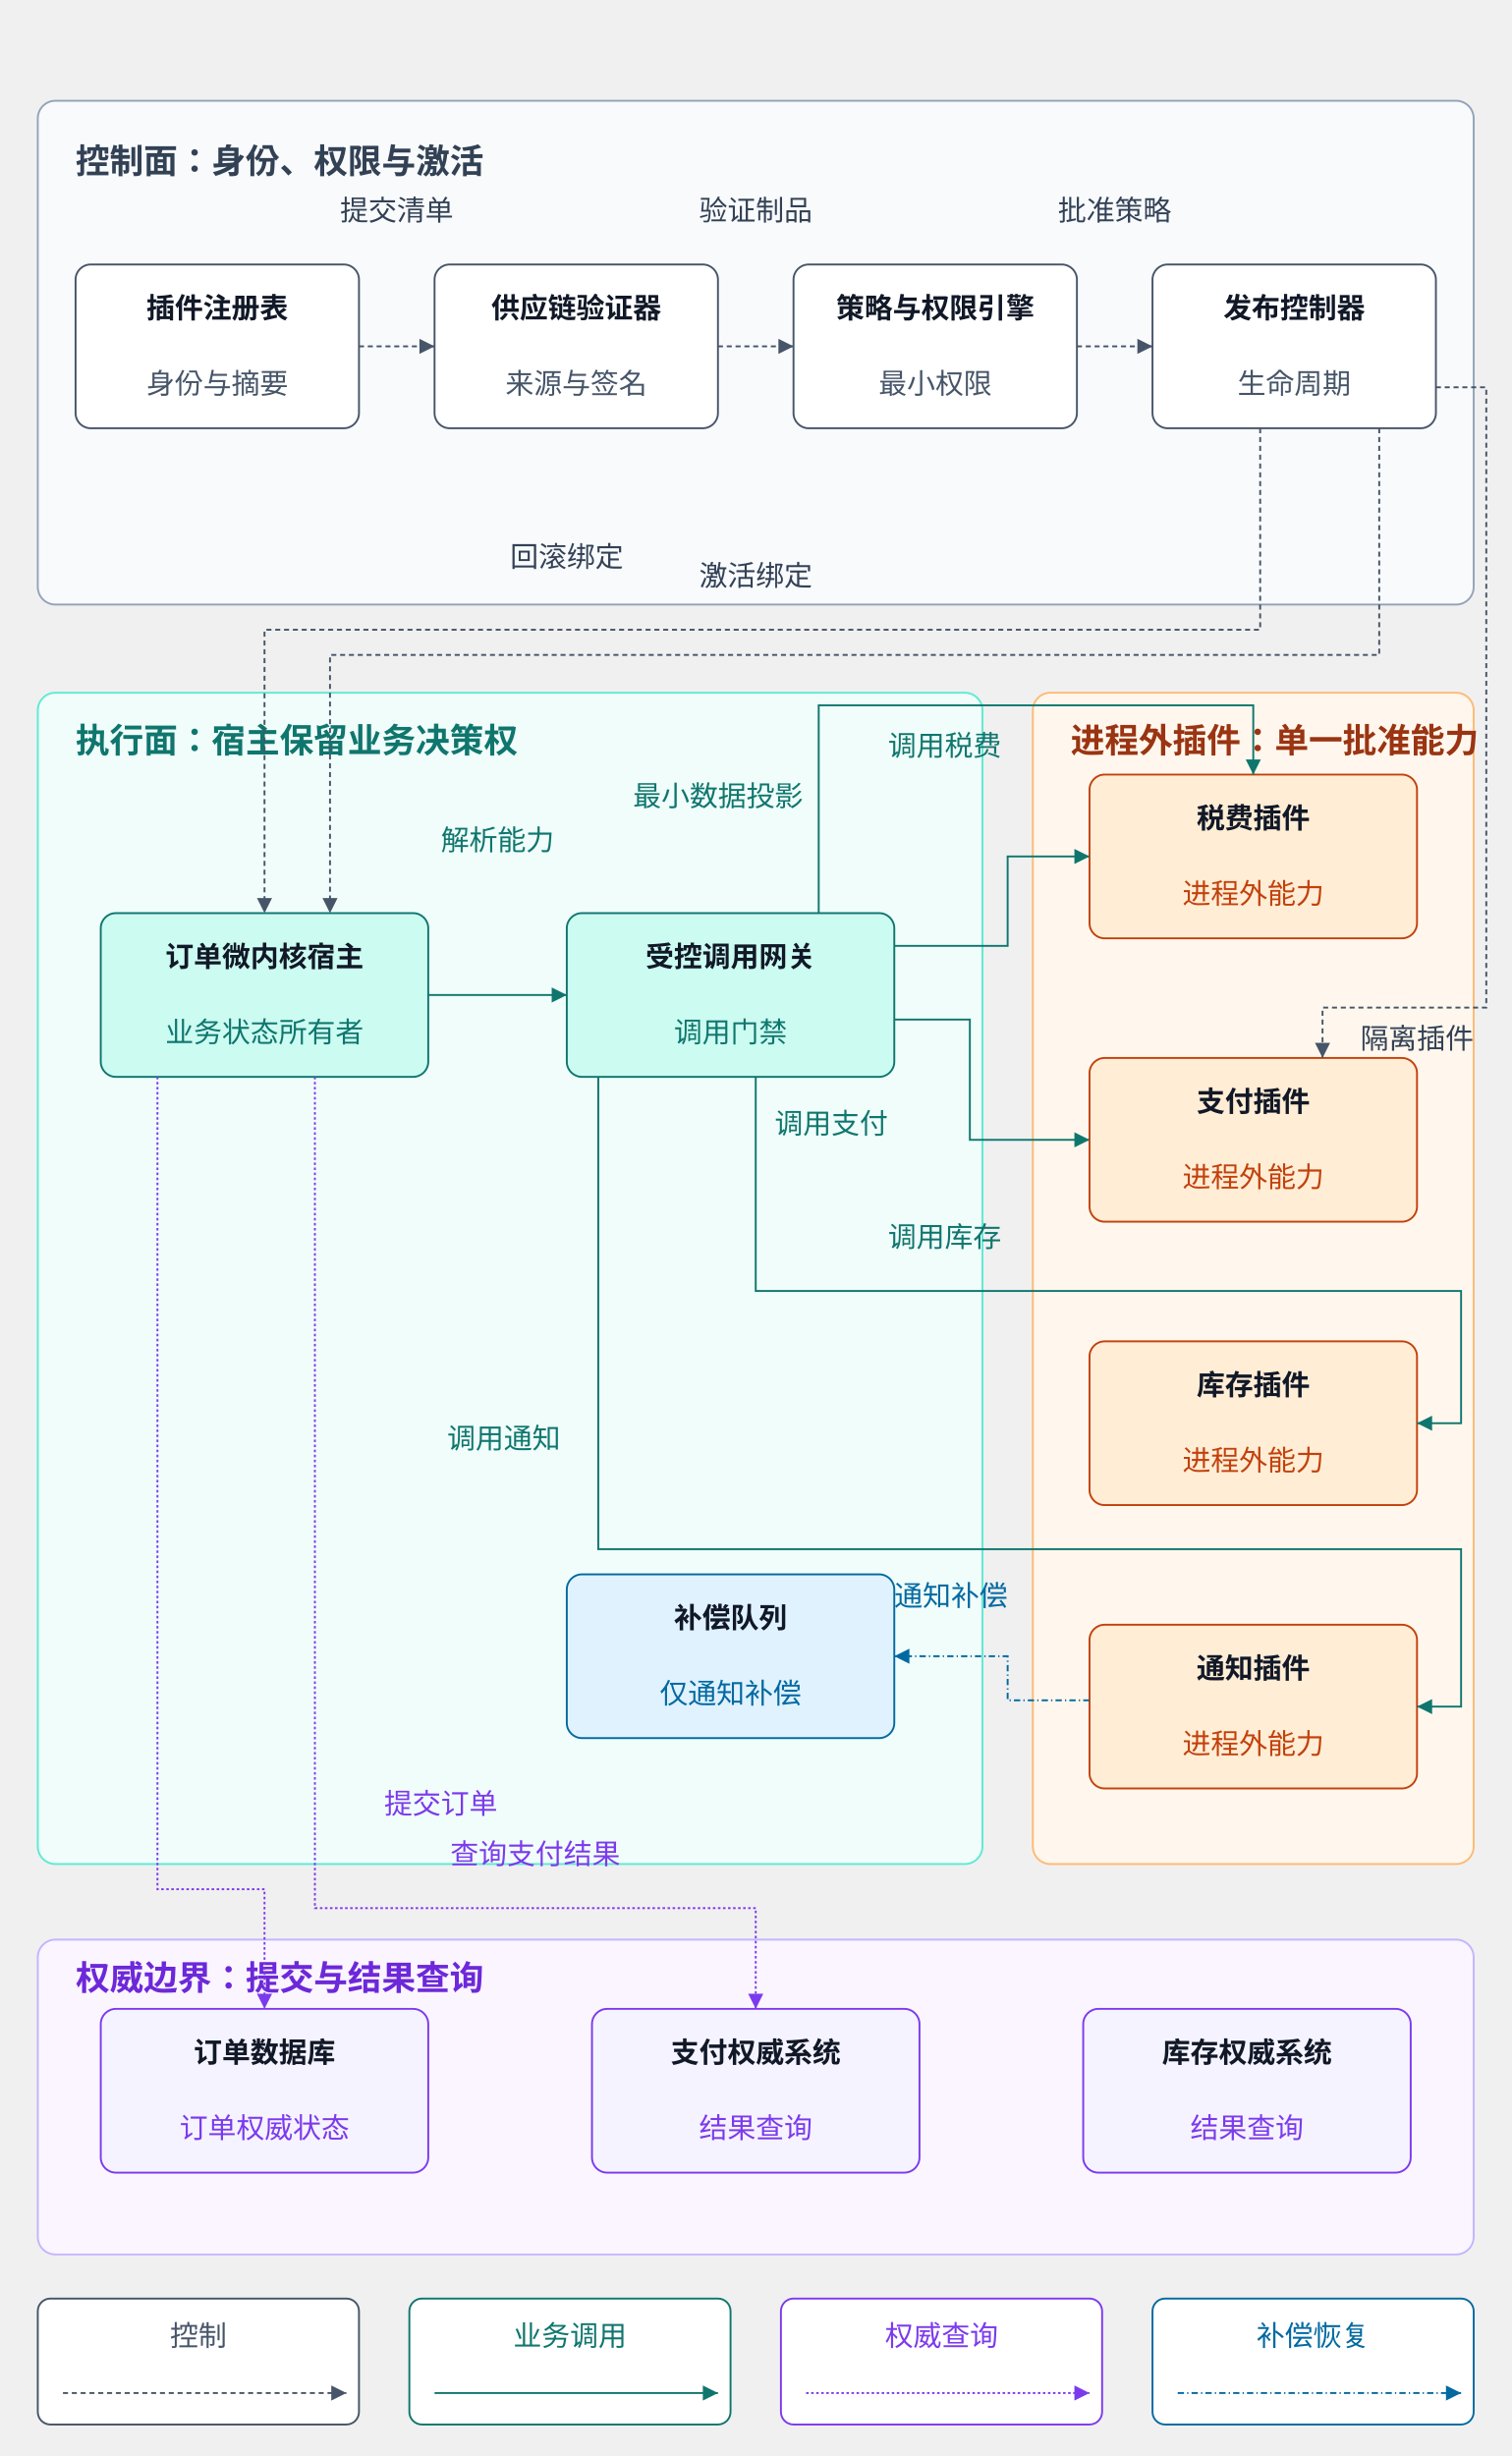
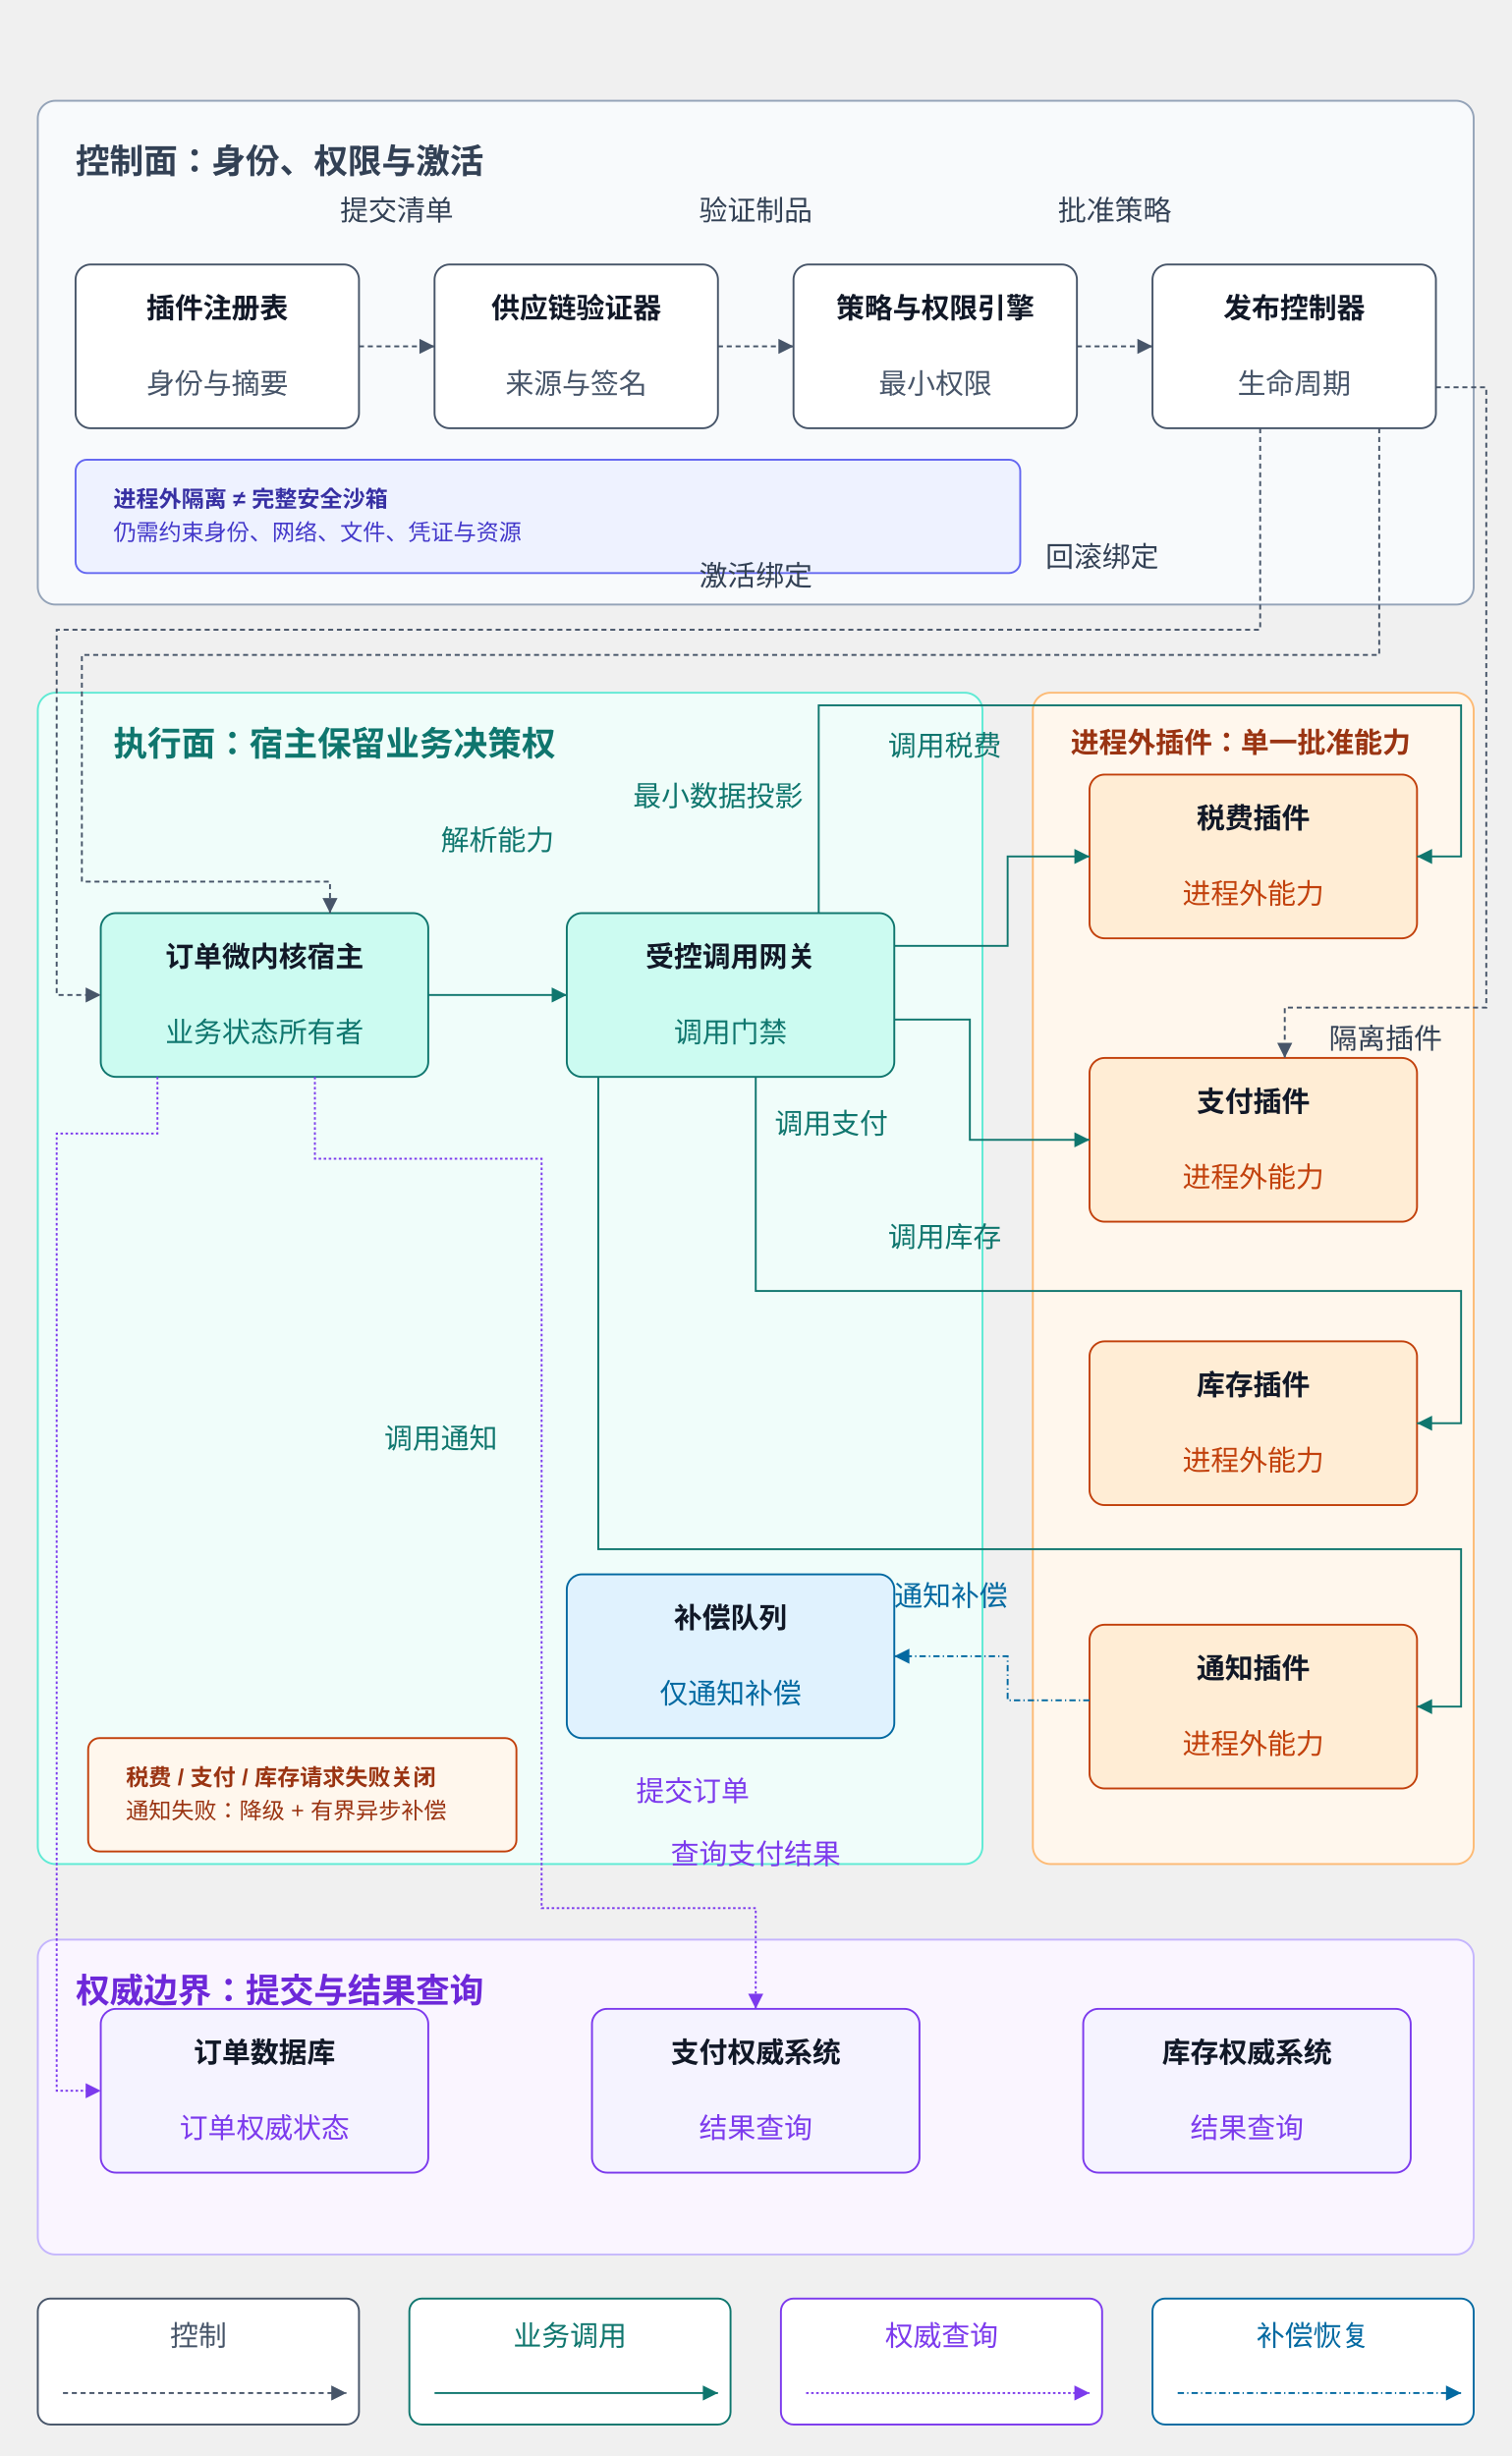
<svg xmlns="http://www.w3.org/2000/svg" viewBox="0 0 2400 3900" role="img" aria-labelledby="sty10-title sty10-desc">
  <defs>
    <marker id="arrow-control" markerUnits="userSpaceOnUse" viewBox="0 0 12 12" markerWidth="24" markerHeight="24" refX="12" refY="6" orient="auto">
      <path d="M 0 0 L 12 6 L 0 12 Z" fill="#475569" />
    </marker>
    <marker id="arrow-invocation" markerUnits="userSpaceOnUse" viewBox="0 0 12 12" markerWidth="24" markerHeight="24" refX="12" refY="6" orient="auto">
      <path d="M 0 0 L 12 6 L 0 12 Z" fill="#0F766E" />
    </marker>
    <marker id="arrow-authority" markerUnits="userSpaceOnUse" viewBox="0 0 12 12" markerWidth="24" markerHeight="24" refX="12" refY="6" orient="auto">
      <path d="M 0 0 L 12 6 L 0 12 Z" fill="#7C3AED" />
    </marker>
    <marker id="arrow-recovery" markerUnits="userSpaceOnUse" viewBox="0 0 12 12" markerWidth="24" markerHeight="24" refX="12" refY="6" orient="auto">
      <path d="M 0 0 L 12 6 L 0 12 Z" fill="#0369A1" />
    </marker>
  </defs>
  <g data-region-id="control-plane">
    <rect x="60" y="160" width="2280" height="800" rx="28" ry="28" fill="#F8FAFC" stroke="#94A3B8" stroke-width="3" />
-     <text x="120" y="275" font-family="Arial, sans-serif" font-size="54" font-weight="700" fill="#334155">控制面：身份、权限与激活</text>
+     <text data-region-label-for="control-plane" x="120" y="275" font-family="Arial, sans-serif" font-size="54" font-weight="700" fill="#334155">控制面：身份、权限与激活</text>
  </g>
  <g data-region-id="execution-plane">
    <rect x="60" y="1100" width="1500" height="1860" rx="28" ry="28" fill="#F0FDFA" stroke="#5EEAD4" stroke-width="3" />
-     <text x="120" y="1195" font-family="Arial, sans-serif" font-size="54" font-weight="700" fill="#0F766E">执行面：宿主保留业务决策权</text>
+     <text data-region-label-for="execution-plane" x="180" y="1200" font-family="Arial, sans-serif" font-size="54" font-weight="700" fill="#0F766E">执行面：宿主保留业务决策权</text>
  </g>
  <g data-region-id="plugin-processes">
    <rect x="1640" y="1100" width="700" height="1860" rx="28" ry="28" fill="#FFF7ED" stroke="#FDBA74" stroke-width="3" />
-     <text x="1700" y="1195" font-family="Arial, sans-serif" font-size="54" font-weight="700" fill="#9A3412">进程外插件：单一批准能力</text>
+     <text data-region-label-for="plugin-processes" x="1700" y="1195" font-family="Arial, sans-serif" font-size="45" font-weight="700" fill="#9A3412">进程外插件：单一批准能力</text>
  </g>
  <g data-region-id="authority-boundary">
    <rect x="60" y="3080" width="2280" height="500" rx="28" ry="28" fill="#FAF5FF" stroke="#C4B5FD" stroke-width="3" />
-     <text x="120" y="3160" font-family="Arial, sans-serif" font-size="54" font-weight="700" fill="#6D28D9">权威边界：提交与结果查询</text>
+     <text data-region-label-for="authority-boundary" x="120" y="3180" font-family="Arial, sans-serif" font-size="54" font-weight="700" fill="#6D28D9">权威边界：提交与结果查询</text>
  </g>
  <g data-legend-card-id="legend-card-control">
    <rect x="60" y="3650" width="510" height="200" rx="20" ry="20" fill="#FFFFFF" stroke="#475569" stroke-width="3" />
  </g>
  <g data-legend-card-id="legend-card-invocation">
    <rect x="650" y="3650" width="510" height="200" rx="20" ry="20" fill="#FFFFFF" stroke="#0F766E" stroke-width="3" />
  </g>
  <g data-legend-card-id="legend-card-authority">
    <rect x="1240" y="3650" width="510" height="200" rx="20" ry="20" fill="#FFFFFF" stroke="#7C3AED" stroke-width="3" />
  </g>
  <g data-legend-card-id="legend-card-recovery">
    <rect x="1830" y="3650" width="510" height="200" rx="20" ry="20" fill="#FFFFFF" stroke="#0369A1" stroke-width="3" />
  </g>
  <g data-node-id="node-plugin-registry">
    <rect x="120" y="420" width="450" height="260" rx="24" ry="24" fill="#FFFFFF" stroke="#475569" stroke-width="3" />
    <text data-header-for="node-plugin-registry" x="345" y="505" text-anchor="middle" font-family="Arial, sans-serif" font-size="45" font-weight="700" fill="#111827">插件注册表</text>
    <text data-type-for="node-plugin-registry" x="345" y="625" text-anchor="middle" font-family="Arial, sans-serif" font-size="45" fill="#475569">身份与摘要</text>
  </g>
  <g data-node-id="node-supply-chain-verifier">
    <rect x="690" y="420" width="450" height="260" rx="24" ry="24" fill="#FFFFFF" stroke="#475569" stroke-width="3" />
    <text data-header-for="node-supply-chain-verifier" x="915" y="505" text-anchor="middle" font-family="Arial, sans-serif" font-size="45" font-weight="700" fill="#111827">供应链验证器</text>
    <text data-type-for="node-supply-chain-verifier" x="915" y="625" text-anchor="middle" font-family="Arial, sans-serif" font-size="45" fill="#475569">来源与签名</text>
  </g>
  <g data-node-id="node-policy-permission-engine">
    <rect x="1260" y="420" width="450" height="260" rx="24" ry="24" fill="#FFFFFF" stroke="#475569" stroke-width="3" />
    <text data-header-for="node-policy-permission-engine" x="1485" y="505" text-anchor="middle" font-family="Arial, sans-serif" font-size="45" font-weight="700" fill="#111827">策略与权限引擎</text>
    <text data-type-for="node-policy-permission-engine" x="1485" y="625" text-anchor="middle" font-family="Arial, sans-serif" font-size="45" fill="#475569">最小权限</text>
  </g>
  <g data-node-id="node-release-controller">
    <rect x="1830" y="420" width="450" height="260" rx="24" ry="24" fill="#FFFFFF" stroke="#475569" stroke-width="3" />
    <text data-header-for="node-release-controller" x="2055" y="505" text-anchor="middle" font-family="Arial, sans-serif" font-size="45" font-weight="700" fill="#111827">发布控制器</text>
    <text data-type-for="node-release-controller" x="2055" y="625" text-anchor="middle" font-family="Arial, sans-serif" font-size="45" fill="#475569">生命周期</text>
  </g>
  <g data-node-id="node-order-microkernel-host">
    <rect x="160" y="1450" width="520" height="260" rx="24" ry="24" fill="#CCFBF1" stroke="#0F766E" stroke-width="3" />
    <text data-header-for="node-order-microkernel-host" x="420" y="1535" text-anchor="middle" font-family="Arial, sans-serif" font-size="45" font-weight="700" fill="#111827">订单微内核宿主</text>
    <text data-type-for="node-order-microkernel-host" x="420" y="1655" text-anchor="middle" font-family="Arial, sans-serif" font-size="45" fill="#0F766E">业务状态所有者</text>
  </g>
  <g data-node-id="node-controlled-invocation-gateway">
    <rect x="900" y="1450" width="520" height="260" rx="24" ry="24" fill="#CCFBF1" stroke="#0F766E" stroke-width="3" />
    <text data-header-for="node-controlled-invocation-gateway" x="1160" y="1535" text-anchor="middle" font-family="Arial, sans-serif" font-size="45" font-weight="700" fill="#111827">受控调用网关</text>
    <text data-type-for="node-controlled-invocation-gateway" x="1160" y="1655" text-anchor="middle" font-family="Arial, sans-serif" font-size="45" fill="#0F766E">调用门禁</text>
  </g>
  <g data-node-id="node-compensation-queue">
    <rect x="900" y="2500" width="520" height="260" rx="24" ry="24" fill="#E0F2FE" stroke="#0369A1" stroke-width="3" />
    <text data-header-for="node-compensation-queue" x="1160" y="2585" text-anchor="middle" font-family="Arial, sans-serif" font-size="45" font-weight="700" fill="#111827">补偿队列</text>
    <text data-type-for="node-compensation-queue" x="1160" y="2705" text-anchor="middle" font-family="Arial, sans-serif" font-size="45" fill="#0369A1">仅通知补偿</text>
  </g>
  <g data-node-id="node-tax-plugin">
    <rect x="1730" y="1230" width="520" height="260" rx="24" ry="24" fill="#FFEDD5" stroke="#C2410C" stroke-width="3" />
    <text data-header-for="node-tax-plugin" x="1990" y="1315" text-anchor="middle" font-family="Arial, sans-serif" font-size="45" font-weight="700" fill="#111827">税费插件</text>
    <text data-type-for="node-tax-plugin" x="1990" y="1435" text-anchor="middle" font-family="Arial, sans-serif" font-size="45" fill="#C2410C">进程外能力</text>
  </g>
  <g data-node-id="node-payment-plugin">
    <rect x="1730" y="1680" width="520" height="260" rx="24" ry="24" fill="#FFEDD5" stroke="#C2410C" stroke-width="3" />
    <text data-header-for="node-payment-plugin" x="1990" y="1765" text-anchor="middle" font-family="Arial, sans-serif" font-size="45" font-weight="700" fill="#111827">支付插件</text>
    <text data-type-for="node-payment-plugin" x="1990" y="1885" text-anchor="middle" font-family="Arial, sans-serif" font-size="45" fill="#C2410C">进程外能力</text>
  </g>
  <g data-node-id="node-inventory-plugin">
    <rect x="1730" y="2130" width="520" height="260" rx="24" ry="24" fill="#FFEDD5" stroke="#C2410C" stroke-width="3" />
    <text data-header-for="node-inventory-plugin" x="1990" y="2215" text-anchor="middle" font-family="Arial, sans-serif" font-size="45" font-weight="700" fill="#111827">库存插件</text>
    <text data-type-for="node-inventory-plugin" x="1990" y="2335" text-anchor="middle" font-family="Arial, sans-serif" font-size="45" fill="#C2410C">进程外能力</text>
  </g>
  <g data-node-id="node-notification-plugin">
    <rect x="1730" y="2580" width="520" height="260" rx="24" ry="24" fill="#FFEDD5" stroke="#C2410C" stroke-width="3" />
    <text data-header-for="node-notification-plugin" x="1990" y="2665" text-anchor="middle" font-family="Arial, sans-serif" font-size="45" font-weight="700" fill="#111827">通知插件</text>
    <text data-type-for="node-notification-plugin" x="1990" y="2785" text-anchor="middle" font-family="Arial, sans-serif" font-size="45" fill="#C2410C">进程外能力</text>
  </g>
  <g data-node-id="node-order-store">
    <rect x="160" y="3190" width="520" height="260" rx="24" ry="24" fill="#F5F3FF" stroke="#7C3AED" stroke-width="3" />
    <text data-header-for="node-order-store" x="420" y="3275" text-anchor="middle" font-family="Arial, sans-serif" font-size="45" font-weight="700" fill="#111827">订单数据库</text>
    <text data-type-for="node-order-store" x="420" y="3395" text-anchor="middle" font-family="Arial, sans-serif" font-size="45" fill="#7C3AED">订单权威状态</text>
  </g>
  <g data-node-id="node-payment-authority">
    <rect x="940" y="3190" width="520" height="260" rx="24" ry="24" fill="#F5F3FF" stroke="#7C3AED" stroke-width="3" />
    <text data-header-for="node-payment-authority" x="1200" y="3275" text-anchor="middle" font-family="Arial, sans-serif" font-size="45" font-weight="700" fill="#111827">支付权威系统</text>
    <text data-type-for="node-payment-authority" x="1200" y="3395" text-anchor="middle" font-family="Arial, sans-serif" font-size="45" fill="#7C3AED">结果查询</text>
  </g>
  <g data-node-id="node-inventory-authority">
    <rect x="1720" y="3190" width="520" height="260" rx="24" ry="24" fill="#F5F3FF" stroke="#7C3AED" stroke-width="3" />
    <text data-header-for="node-inventory-authority" x="1980" y="3275" text-anchor="middle" font-family="Arial, sans-serif" font-size="45" font-weight="700" fill="#111827">库存权威系统</text>
    <text data-type-for="node-inventory-authority" x="1980" y="3395" text-anchor="middle" font-family="Arial, sans-serif" font-size="45" fill="#7C3AED">结果查询</text>
  </g>
+   <g data-note-id="note-security-boundary" data-note-region="control-plane">
+     <rect x="120" y="730" width="1500" height="180" rx="18" ry="18" fill="#EEF2FF" stroke="#6366F1" stroke-width="3" />
+     <text data-note-line-for="note-security-boundary-line-1" x="180" y="805" font-family="Arial, sans-serif" font-size="36" font-weight="700" fill="#3730A3">进程外隔离 ≠ 完整安全沙箱</text>
+     <text data-note-line-for="note-security-boundary-line-2" x="180" y="858" font-family="Arial, sans-serif" font-size="36" fill="#4338CA">仍需约束身份、网络、文件、凭证与资源</text>
+   </g>
+   <g data-note-id="note-failure-policy" data-note-region="execution-plane">
+     <rect x="140" y="2760" width="680" height="180" rx="18" ry="18" fill="#FFF7ED" stroke="#C2410C" stroke-width="3" />
+     <text data-note-line-for="note-failure-policy-line-1" x="200" y="2835" font-family="Arial, sans-serif" font-size="36" font-weight="700" fill="#9A3412">税费 / 支付 / 库存请求失败关闭</text>
+     <text data-note-line-for="note-failure-policy-line-2" x="200" y="2888" font-family="Arial, sans-serif" font-size="36" fill="#9A3412">通知失败：降级 + 有界异步补偿</text>
+   </g>
  <path data-edge-id="register-manifest" data-source="node-plugin-registry" data-target="node-supply-chain-verifier" data-role="control" d="M 570 550 L 630 550 L 690 550" fill="none" stroke="#475569" stroke-width="3" stroke-dasharray="8 6" marker-end="url(#arrow-control)" />
  <path data-edge-id="verify-artifact" data-source="node-supply-chain-verifier" data-target="node-policy-permission-engine" data-role="control" d="M 1140 550 L 1200 550 L 1260 550" fill="none" stroke="#475569" stroke-width="3" stroke-dasharray="8 6" marker-end="url(#arrow-control)" />
  <path data-edge-id="approve-binding" data-source="node-policy-permission-engine" data-target="node-release-controller" data-role="control" d="M 1710 550 L 1770 550 L 1830 550" fill="none" stroke="#475569" stroke-width="3" stroke-dasharray="8 6" marker-end="url(#arrow-control)" />
-   <path data-edge-id="activate-binding" data-source="node-release-controller" data-target="node-order-microkernel-host" data-role="control" d="M 2001 680 L 2001 1000 L 420 1000 L 420 1450" fill="none" stroke="#475569" stroke-width="3" stroke-dasharray="8 6" marker-end="url(#arrow-control)" />
+   <path data-edge-id="activate-binding" data-source="node-release-controller" data-target="node-order-microkernel-host" data-role="control" d="M 2001 680 L 2001 1000 L 90 1000 L 90 1580 L 160 1580" fill="none" stroke="#475569" stroke-width="3" stroke-dasharray="8 6" marker-end="url(#arrow-control)" />
  <path data-edge-id="resolve-capability" data-source="node-order-microkernel-host" data-target="node-controlled-invocation-gateway" data-role="invocation" d="M 680 1580 L 790 1580 L 900 1580" fill="none" stroke="#0F766E" stroke-width="3" marker-end="url(#arrow-invocation)" />
  <path data-edge-id="project-order-data" data-source="node-controlled-invocation-gateway" data-target="node-tax-plugin" data-role="invocation" d="M 1420 1502 L 1600 1502 L 1600 1360 L 1730 1360" fill="none" stroke="#0F766E" stroke-width="3" marker-end="url(#arrow-invocation)" />
-   <path data-edge-id="invoke-tax" data-source="node-controlled-invocation-gateway" data-target="node-tax-plugin" data-role="invocation" d="M 1300 1450 L 1300 1120 L 1990 1120 L 1990 1230" fill="none" stroke="#0F766E" stroke-width="3" marker-end="url(#arrow-invocation)" />
+   <path data-edge-id="invoke-tax" data-source="node-controlled-invocation-gateway" data-target="node-tax-plugin" data-role="invocation" d="M 1300 1450 L 1300 1120 L 2320 1120 L 2320 1360 L 2250 1360" fill="none" stroke="#0F766E" stroke-width="3" marker-end="url(#arrow-invocation)" />
  <path data-edge-id="invoke-payment" data-source="node-controlled-invocation-gateway" data-target="node-payment-plugin" data-role="invocation" d="M 1420 1619 L 1540 1619 L 1540 1810 L 1730 1810" fill="none" stroke="#0F766E" stroke-width="3" marker-end="url(#arrow-invocation)" />
  <path data-edge-id="invoke-inventory" data-source="node-controlled-invocation-gateway" data-target="node-inventory-plugin" data-role="invocation" d="M 1200 1710 L 1200 2050 L 2320 2050 L 2320 2260 L 2250 2260" fill="none" stroke="#0F766E" stroke-width="3" marker-end="url(#arrow-invocation)" />
  <path data-edge-id="invoke-notification" data-source="node-controlled-invocation-gateway" data-target="node-notification-plugin" data-role="invocation" d="M 950 1710 L 950 2460 L 2320 2460 L 2320 2710 L 2250 2710" fill="none" stroke="#0F766E" stroke-width="3" marker-end="url(#arrow-invocation)" />
-   <path data-edge-id="commit-order" data-source="node-order-microkernel-host" data-target="node-order-store" data-role="authority" d="M 250 1710 L 250 3000 L 420 3000 L 420 3190" fill="none" stroke="#7C3AED" stroke-width="3" stroke-dasharray="4 4" marker-end="url(#arrow-authority)" />
-   <path data-edge-id="query-payment-result" data-source="node-order-microkernel-host" data-target="node-payment-authority" data-role="authority" d="M 500 1710 L 500 3030 L 1200 3030 L 1200 3190" fill="none" stroke="#7C3AED" stroke-width="3" stroke-dasharray="4 4" marker-end="url(#arrow-authority)" />
+   <path data-edge-id="commit-order" data-source="node-order-microkernel-host" data-target="node-order-store" data-role="authority" d="M 250 1710 L 250 1800 L 90 1800 L 90 3320 L 160 3320" fill="none" stroke="#7C3AED" stroke-width="3" stroke-dasharray="4 4" marker-end="url(#arrow-authority)" />
+   <path data-edge-id="query-payment-result" data-source="node-order-microkernel-host" data-target="node-payment-authority" data-role="authority" d="M 500 1710 L 500 1840 L 860 1840 L 860 3030 L 1200 3030 L 1200 3190" fill="none" stroke="#7C3AED" stroke-width="3" stroke-dasharray="4 4" marker-end="url(#arrow-authority)" />
  <path data-edge-id="enqueue-notification-compensation" data-source="node-notification-plugin" data-target="node-compensation-queue" data-role="recovery" d="M 1730 2700 L 1600 2700 L 1600 2630 L 1420 2630" fill="none" stroke="#0369A1" stroke-width="3" stroke-dasharray="10 5 2 5" marker-end="url(#arrow-recovery)" />
-   <path data-edge-id="isolate-plugin" data-source="node-release-controller" data-target="node-payment-plugin" data-role="control" d="M 2280 615 L 2360 615 L 2360 1600 L 2100 1600 L 2100 1680" fill="none" stroke="#475569" stroke-width="3" stroke-dasharray="8 6" marker-end="url(#arrow-control)" />
-   <path data-edge-id="rollback-binding" data-source="node-release-controller" data-target="node-order-microkernel-host" data-role="control" d="M 2190 680 L 2190 1040 L 524 1040 L 524 1450" fill="none" stroke="#475569" stroke-width="3" stroke-dasharray="8 6" marker-end="url(#arrow-control)" />
+   <path data-edge-id="isolate-plugin" data-source="node-release-controller" data-target="node-payment-plugin" data-role="control" d="M 2280 615 L 2360 615 L 2360 1600 L 2040 1600 L 2040 1680" fill="none" stroke="#475569" stroke-width="3" stroke-dasharray="8 6" marker-end="url(#arrow-control)" />
+   <path data-edge-id="rollback-binding" data-source="node-release-controller" data-target="node-order-microkernel-host" data-role="control" d="M 2190 680 L 2190 1040 L 130 1040 L 130 1400 L 524 1400 L 524 1450" fill="none" stroke="#475569" stroke-width="3" stroke-dasharray="8 6" marker-end="url(#arrow-control)" />
  <path data-legend-edge-id="legend-edge-control" data-role="control" d="M 100 3800 L 325 3800 L 550 3800" fill="none" stroke="#475569" stroke-width="3" stroke-dasharray="8 6" marker-end="url(#arrow-control)" />
  <path data-legend-edge-id="legend-edge-invocation" data-role="invocation" d="M 690 3800 L 915 3800 L 1140 3800" fill="none" stroke="#0F766E" stroke-width="3" marker-end="url(#arrow-invocation)" />
  <path data-legend-edge-id="legend-edge-authority" data-role="authority" d="M 1280 3800 L 1505 3800 L 1730 3800" fill="none" stroke="#7C3AED" stroke-width="3" stroke-dasharray="4 4" marker-end="url(#arrow-authority)" />
  <path data-legend-edge-id="legend-edge-recovery" data-role="recovery" d="M 1870 3800 L 2095 3800 L 2320 3800" fill="none" stroke="#0369A1" stroke-width="3" stroke-dasharray="10 5 2 5" marker-end="url(#arrow-recovery)" />
  <text data-edge-id="register-manifest" x="630" y="350" text-anchor="middle" font-family="Arial, sans-serif" font-size="45" fill="#334155">提交清单</text>
  <text data-edge-id="verify-artifact" x="1200" y="350" text-anchor="middle" font-family="Arial, sans-serif" font-size="45" fill="#334155">验证制品</text>
  <text data-edge-id="approve-binding" x="1770" y="350" text-anchor="middle" font-family="Arial, sans-serif" font-size="45" fill="#334155">批准策略</text>
  <text data-edge-id="activate-binding" x="1200" y="930" text-anchor="middle" font-family="Arial, sans-serif" font-size="45" fill="#334155">激活绑定</text>
  <text data-edge-id="resolve-capability" x="790" y="1350" text-anchor="middle" font-family="Arial, sans-serif" font-size="45" fill="#0F766E">解析能力</text>
  <text data-edge-id="project-order-data" x="1140" y="1280" text-anchor="middle" font-family="Arial, sans-serif" font-size="45" fill="#0F766E">最小数据投影</text>
  <text data-edge-id="invoke-tax" x="1500" y="1200" text-anchor="middle" font-family="Arial, sans-serif" font-size="45" fill="#0F766E">调用税费</text>
  <text data-edge-id="invoke-payment" x="1320" y="1800" text-anchor="middle" font-family="Arial, sans-serif" font-size="45" fill="#0F766E">调用支付</text>
  <text data-edge-id="invoke-inventory" x="1500" y="1980" text-anchor="middle" font-family="Arial, sans-serif" font-size="45" fill="#0F766E">调用库存</text>
-   <text data-edge-id="invoke-notification" x="800" y="2300" text-anchor="middle" font-family="Arial, sans-serif" font-size="45" fill="#0F766E">调用通知</text>
-   <text data-edge-id="commit-order" x="700" y="2880" text-anchor="middle" font-family="Arial, sans-serif" font-size="45" fill="#7C3AED">提交订单</text>
-   <text data-edge-id="query-payment-result" x="850" y="2960" text-anchor="middle" font-family="Arial, sans-serif" font-size="45" fill="#7C3AED">查询支付结果</text>
+   <text data-edge-id="invoke-notification" x="700" y="2300" text-anchor="middle" font-family="Arial, sans-serif" font-size="45" fill="#0F766E">调用通知</text>
+   <text data-edge-id="commit-order" x="1100" y="2860" text-anchor="middle" font-family="Arial, sans-serif" font-size="45" fill="#7C3AED">提交订单</text>
+   <text data-edge-id="query-payment-result" x="1200" y="2960" text-anchor="middle" font-family="Arial, sans-serif" font-size="45" fill="#7C3AED">查询支付结果</text>
  <text data-edge-id="enqueue-notification-compensation" x="1510" y="2550" text-anchor="middle" font-family="Arial, sans-serif" font-size="45" fill="#0369A1">通知补偿</text>
-   <text data-edge-id="isolate-plugin" x="2250" y="1665" text-anchor="middle" font-family="Arial, sans-serif" font-size="45" fill="#334155">隔离插件</text>
-   <text data-edge-id="rollback-binding" x="900" y="900" text-anchor="middle" font-family="Arial, sans-serif" font-size="45" fill="#334155">回滚绑定</text>
+   <text data-edge-id="isolate-plugin" x="2200" y="1665" text-anchor="middle" font-family="Arial, sans-serif" font-size="45" fill="#334155">隔离插件</text>
+   <text data-edge-id="rollback-binding" x="1750" y="900" text-anchor="middle" font-family="Arial, sans-serif" font-size="45" fill="#334155">回滚绑定</text>
  <text data-legend-label-for="legend-edge-control" x="315" y="3725" text-anchor="middle" font-family="Arial, sans-serif" font-size="45" fill="#475569">控制</text>
  <text data-legend-label-for="legend-edge-invocation" x="905" y="3725" text-anchor="middle" font-family="Arial, sans-serif" font-size="45" fill="#0F766E">业务调用</text>
  <text data-legend-label-for="legend-edge-authority" x="1495" y="3725" text-anchor="middle" font-family="Arial, sans-serif" font-size="45" fill="#7C3AED">权威查询</text>
  <text data-legend-label-for="legend-edge-recovery" x="2085" y="3725" text-anchor="middle" font-family="Arial, sans-serif" font-size="45" fill="#0369A1">补偿恢复</text>
</svg>
